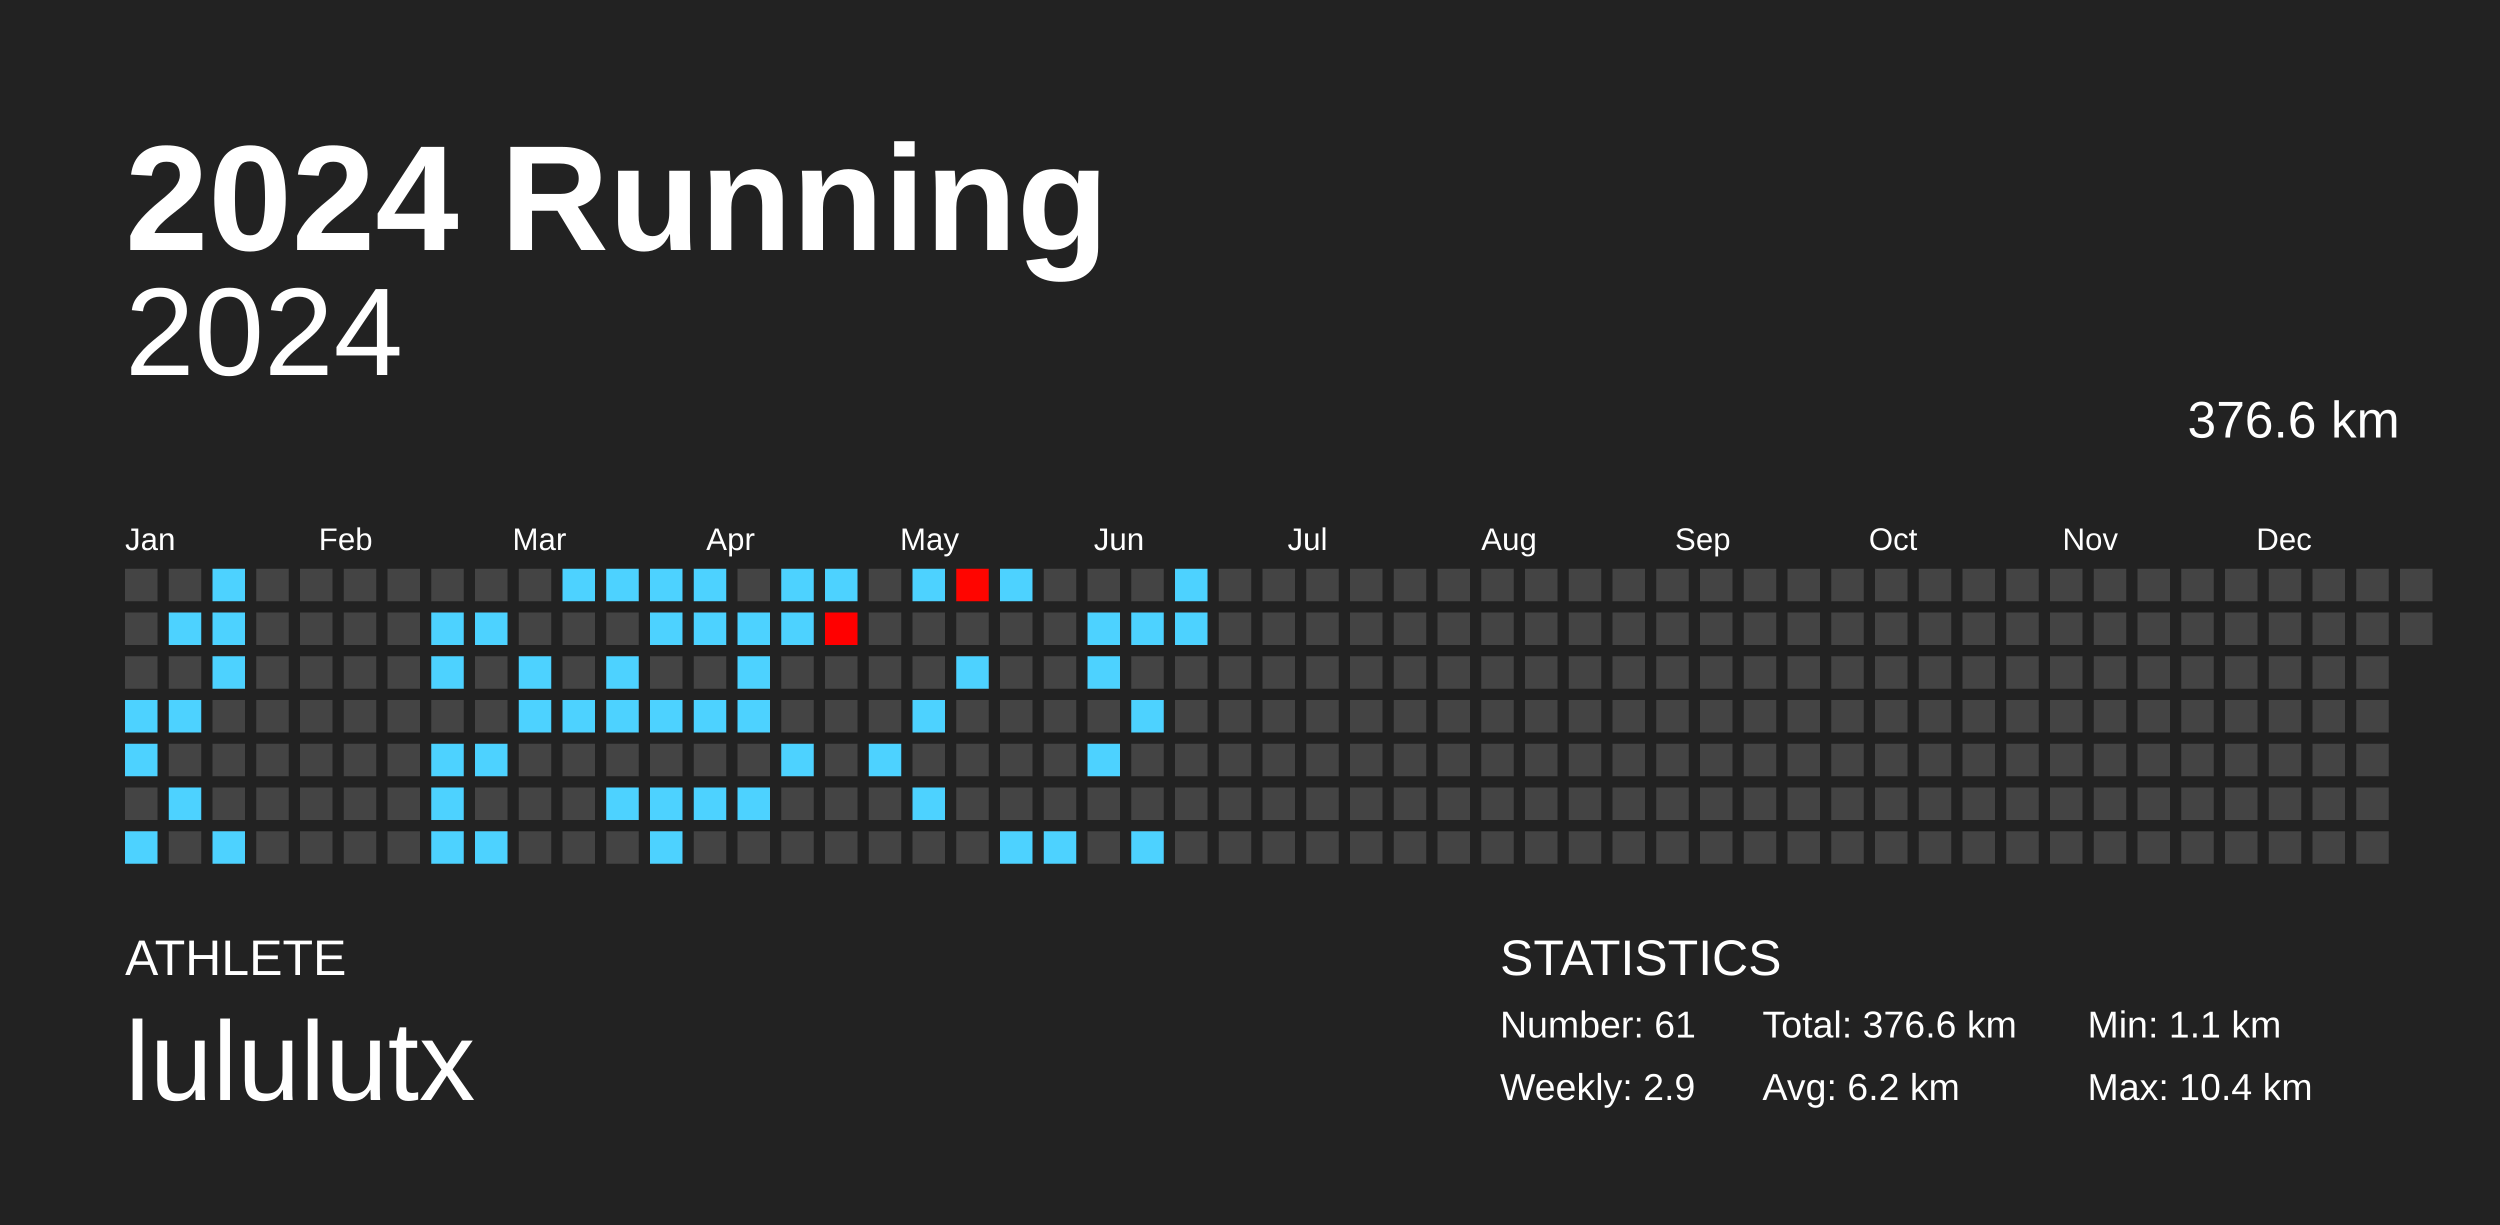
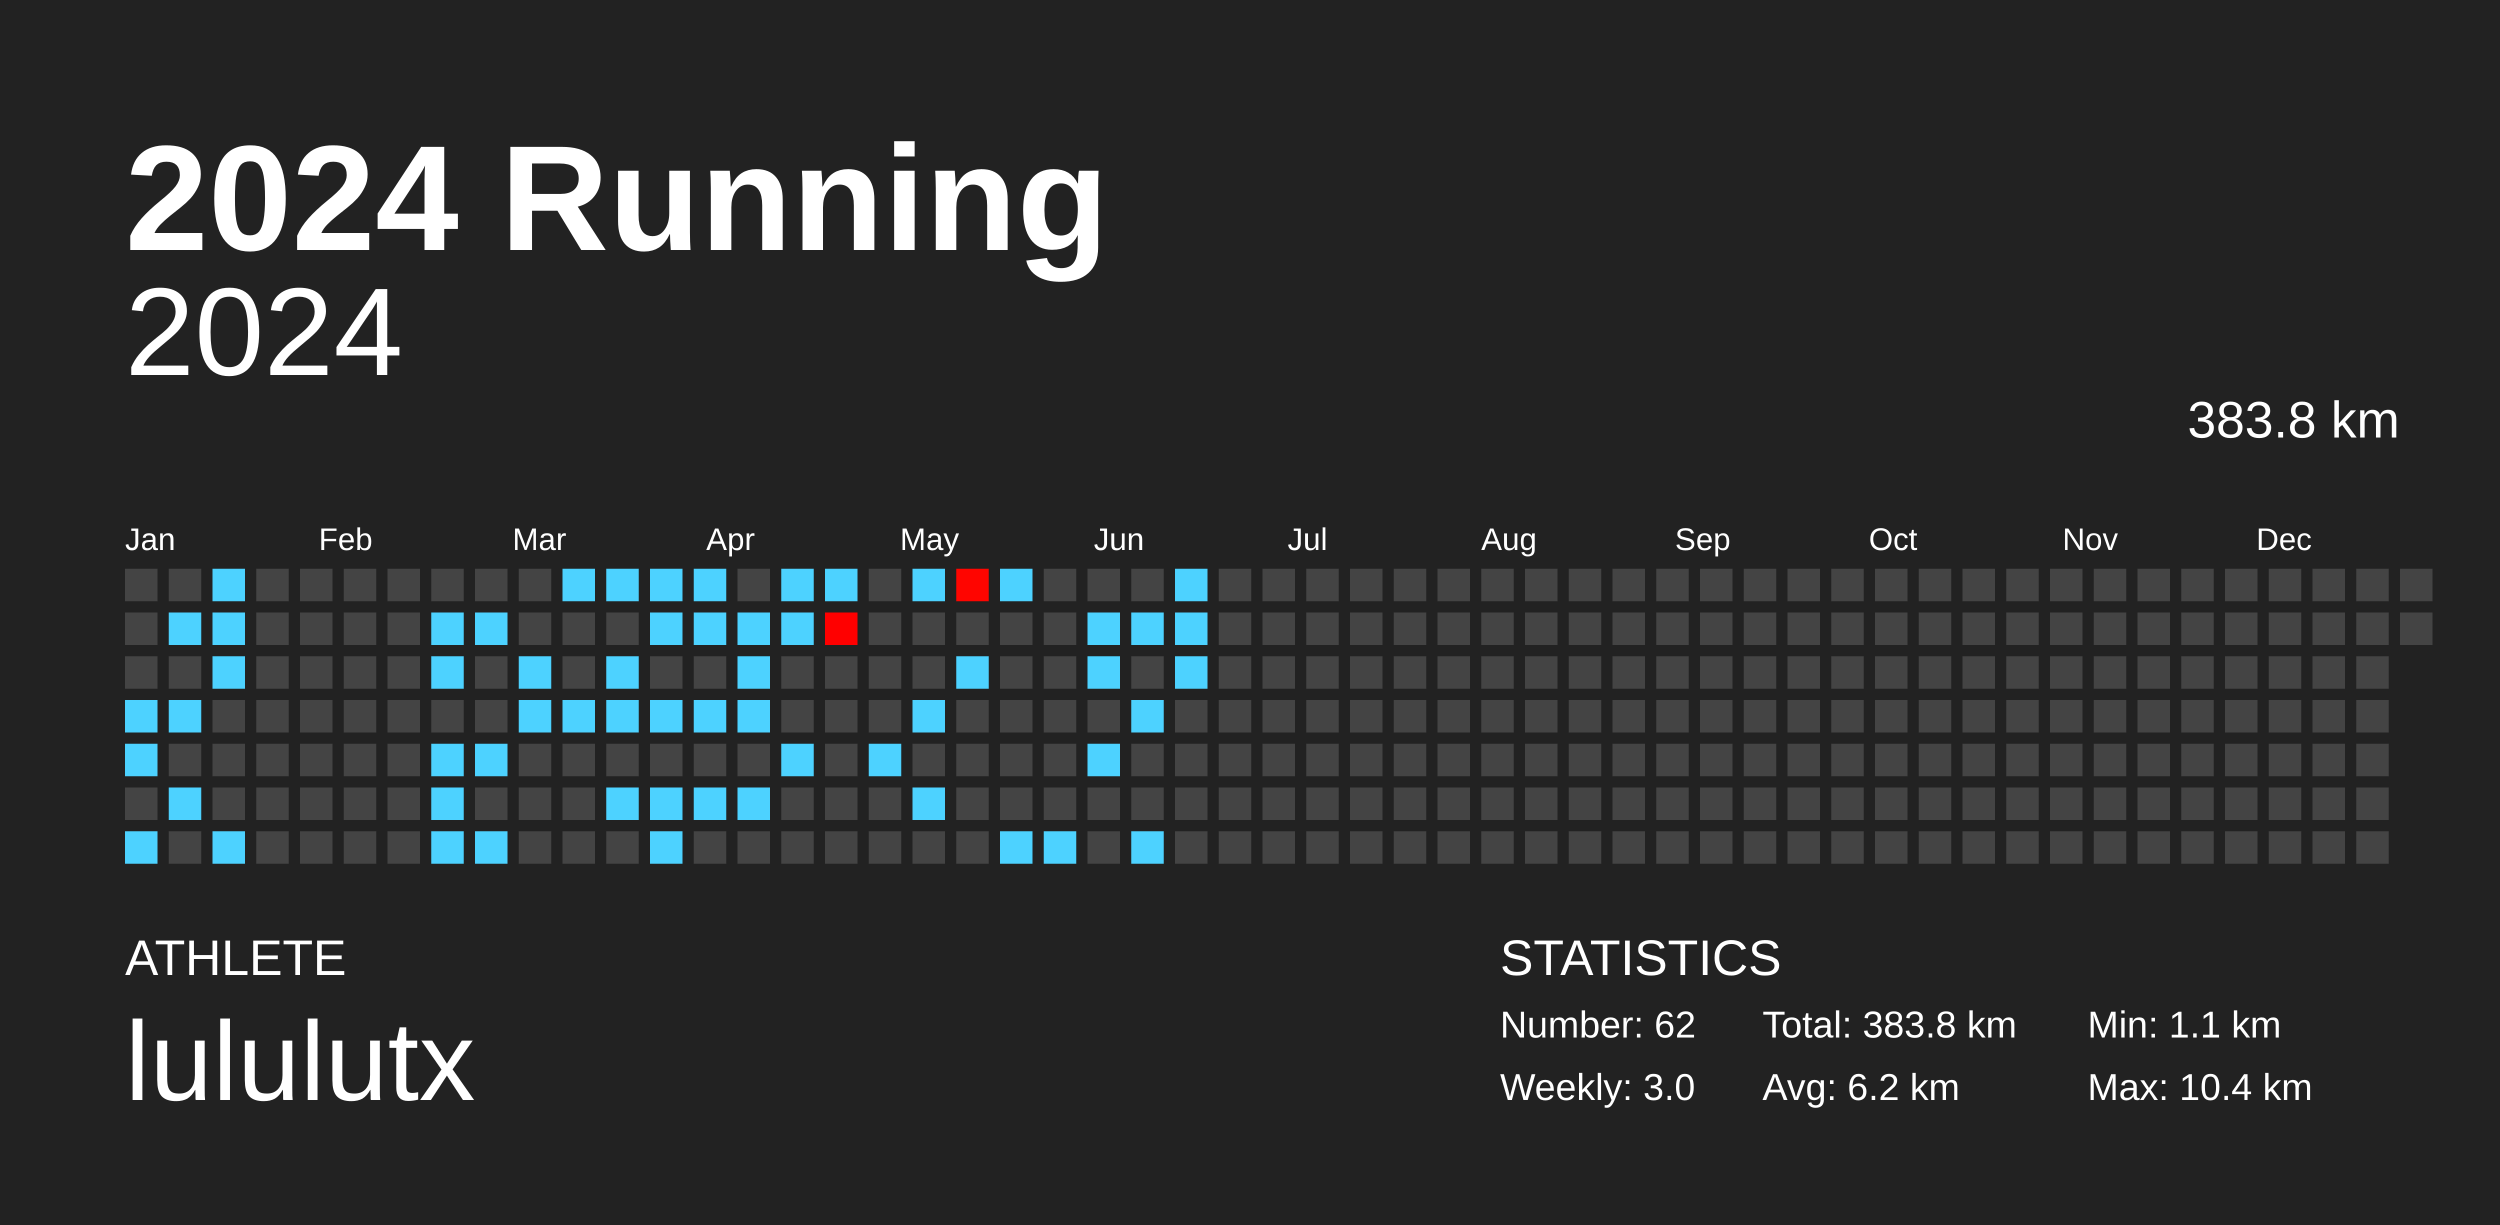
<svg xmlns="http://www.w3.org/2000/svg" baseProfile="full" height="98mm" version="1.1" viewBox="0,0,200,98" width="200mm">
  <defs />
  <rect fill="#222222" height="98" width="200" x="0" y="0" />
  <text fill="#FFFFFF" style="font-size:12px; font-family:Arial; font-weight:bold;" x="10" y="20">2024 Running</text>
  <text fill="#FFFFFF" style="font-size:4px; font-family:Arial" x="10" y="78">ATHLETE</text>
  <text fill="#FFFFFF" style="font-size:9px; font-family:Arial" x="10" y="88">lululutx</text>
  <text fill="#FFFFFF" style="font-size:4px; font-family:Arial" x="120" y="78">STATISTICS</text>
-   <text fill="#FFFFFF" style="font-size:3px; font-family:Arial" x="120" y="83">Number: 61</text>
-   <text fill="#FFFFFF" style="font-size:3px; font-family:Arial" x="120" y="88">Weekly: 2.9</text>
-   <text fill="#FFFFFF" style="font-size:3px; font-family:Arial" x="141" y="83">Total: 376.6 km</text>
+   <text fill="#FFFFFF" style="font-size:3px; font-family:Arial" x="120" y="83">Number: 62</text>
+   <text fill="#FFFFFF" style="font-size:3px; font-family:Arial" x="120" y="88">Weekly: 3.0</text>
+   <text fill="#FFFFFF" style="font-size:3px; font-family:Arial" x="141" y="83">Total: 383.8 km</text>
  <text fill="#FFFFFF" style="font-size:3px; font-family:Arial" x="141" y="88">Avg: 6.2 km</text>
  <text fill="#FFFFFF" style="font-size:3px; font-family:Arial" x="167" y="83">Min: 1.1 km</text>
  <text fill="#FFFFFF" style="font-size:3px; font-family:Arial" x="167" y="88">Max: 10.4 km</text>
  <text alignment-baseline="hanging" fill="#FFFFFF" style="font-size:10.0px; font-family:Arial;" x="10" y="30">2024</text>
-   <text alignment-baseline="hanging" fill="#FFFFFF" style="font-size:4.125px; font-family:Arial;" x="175" y="35">376.6 km</text>
+   <text alignment-baseline="hanging" fill="#FFFFFF" style="font-size:4.125px; font-family:Arial;" x="175" y="35">383.8 km</text>
  <text fill="#FFFFFF" style="font-size:2.5px; font-family:Arial" x="10.0" y="44">Jan</text>
  <text fill="#FFFFFF" style="font-size:2.5px; font-family:Arial" x="25.5" y="44">Feb</text>
  <text fill="#FFFFFF" style="font-size:2.5px; font-family:Arial" x="41.0" y="44">Mar</text>
  <text fill="#FFFFFF" style="font-size:2.5px; font-family:Arial" x="56.5" y="44">Apr</text>
  <text fill="#FFFFFF" style="font-size:2.5px; font-family:Arial" x="72.0" y="44">May</text>
  <text fill="#FFFFFF" style="font-size:2.5px; font-family:Arial" x="87.5" y="44">Jun</text>
  <text fill="#FFFFFF" style="font-size:2.5px; font-family:Arial" x="103.0" y="44">Jul</text>
  <text fill="#FFFFFF" style="font-size:2.5px; font-family:Arial" x="118.5" y="44">Aug</text>
  <text fill="#FFFFFF" style="font-size:2.5px; font-family:Arial" x="134.0" y="44">Sep</text>
  <text fill="#FFFFFF" style="font-size:2.5px; font-family:Arial" x="149.5" y="44">Oct</text>
  <text fill="#FFFFFF" style="font-size:2.5px; font-family:Arial" x="165.0" y="44">Nov</text>
  <text fill="#FFFFFF" style="font-size:2.5px; font-family:Arial" x="180.5" y="44">Dec</text>
  <rect fill="#444444" height="2.6" width="2.6" x="10.0" y="45.5" />
  <rect fill="#444444" height="2.6" width="2.6" x="10.0" y="49.0" />
  <rect fill="#444444" height="2.6" width="2.6" x="10.0" y="52.5" />
  <rect fill="#4dd2ff" height="2.6" width="2.6" x="10.0" y="56.0" />
  <rect fill="#4dd2ff" height="2.6" width="2.6" x="10.0" y="59.5" />
  <rect fill="#444444" height="2.6" width="2.6" x="10.0" y="63.0" />
  <rect fill="#4dd2ff" height="2.6" width="2.6" x="10.0" y="66.5" />
  <rect fill="#444444" height="2.6" width="2.6" x="13.5" y="45.5" />
  <rect fill="#4dd2ff" height="2.6" width="2.6" x="13.5" y="49.0" />
  <rect fill="#444444" height="2.6" width="2.6" x="13.5" y="52.5" />
  <rect fill="#4dd2ff" height="2.6" width="2.6" x="13.5" y="56.0" />
  <rect fill="#444444" height="2.6" width="2.6" x="13.5" y="59.5" />
  <rect fill="#4dd2ff" height="2.6" width="2.6" x="13.5" y="63.0" />
  <rect fill="#444444" height="2.6" width="2.6" x="13.5" y="66.5" />
  <rect fill="#4dd2ff" height="2.6" width="2.6" x="17.0" y="45.5" />
  <rect fill="#4dd2ff" height="2.6" width="2.6" x="17.0" y="49.0" />
  <rect fill="#4dd2ff" height="2.6" width="2.6" x="17.0" y="52.5" />
  <rect fill="#444444" height="2.6" width="2.6" x="17.0" y="56.0" />
  <rect fill="#444444" height="2.6" width="2.6" x="17.0" y="59.5" />
  <rect fill="#444444" height="2.6" width="2.6" x="17.0" y="63.0" />
  <rect fill="#4dd2ff" height="2.6" width="2.6" x="17.0" y="66.5" />
  <rect fill="#444444" height="2.6" width="2.6" x="20.5" y="45.5" />
  <rect fill="#444444" height="2.6" width="2.6" x="20.5" y="49.0" />
  <rect fill="#444444" height="2.6" width="2.6" x="20.5" y="52.5" />
  <rect fill="#444444" height="2.6" width="2.6" x="20.5" y="56.0" />
  <rect fill="#444444" height="2.6" width="2.6" x="20.5" y="59.5" />
  <rect fill="#444444" height="2.6" width="2.6" x="20.5" y="63.0" />
  <rect fill="#444444" height="2.6" width="2.6" x="20.5" y="66.5" />
  <rect fill="#444444" height="2.6" width="2.6" x="24.0" y="45.5" />
  <rect fill="#444444" height="2.6" width="2.6" x="24.0" y="49.0" />
  <rect fill="#444444" height="2.6" width="2.6" x="24.0" y="52.5" />
  <rect fill="#444444" height="2.6" width="2.6" x="24.0" y="56.0" />
  <rect fill="#444444" height="2.6" width="2.6" x="24.0" y="59.5" />
  <rect fill="#444444" height="2.6" width="2.6" x="24.0" y="63.0" />
  <rect fill="#444444" height="2.6" width="2.6" x="24.0" y="66.5" />
  <rect fill="#444444" height="2.6" width="2.6" x="27.5" y="45.5" />
  <rect fill="#444444" height="2.6" width="2.6" x="27.5" y="49.0" />
  <rect fill="#444444" height="2.6" width="2.6" x="27.5" y="52.5" />
  <rect fill="#444444" height="2.6" width="2.6" x="27.5" y="56.0" />
  <rect fill="#444444" height="2.6" width="2.6" x="27.5" y="59.5" />
  <rect fill="#444444" height="2.6" width="2.6" x="27.5" y="63.0" />
  <rect fill="#444444" height="2.6" width="2.6" x="27.5" y="66.5" />
  <rect fill="#444444" height="2.6" width="2.6" x="31.0" y="45.5" />
  <rect fill="#444444" height="2.6" width="2.6" x="31.0" y="49.0" />
  <rect fill="#444444" height="2.6" width="2.6" x="31.0" y="52.5" />
  <rect fill="#444444" height="2.6" width="2.6" x="31.0" y="56.0" />
  <rect fill="#444444" height="2.6" width="2.6" x="31.0" y="59.5" />
  <rect fill="#444444" height="2.6" width="2.6" x="31.0" y="63.0" />
  <rect fill="#444444" height="2.6" width="2.6" x="31.0" y="66.5" />
  <rect fill="#444444" height="2.6" width="2.6" x="34.5" y="45.5" />
  <rect fill="#4dd2ff" height="2.6" width="2.6" x="34.5" y="49.0" />
  <rect fill="#4dd2ff" height="2.6" width="2.6" x="34.5" y="52.5" />
  <rect fill="#444444" height="2.6" width="2.6" x="34.5" y="56.0" />
  <rect fill="#4dd2ff" height="2.6" width="2.6" x="34.5" y="59.5" />
  <rect fill="#4dd2ff" height="2.6" width="2.6" x="34.5" y="63.0" />
  <rect fill="#4dd2ff" height="2.6" width="2.6" x="34.5" y="66.5" />
  <rect fill="#444444" height="2.6" width="2.6" x="38.0" y="45.5" />
  <rect fill="#4dd2ff" height="2.6" width="2.6" x="38.0" y="49.0" />
  <rect fill="#444444" height="2.6" width="2.6" x="38.0" y="52.5" />
  <rect fill="#444444" height="2.6" width="2.6" x="38.0" y="56.0" />
  <rect fill="#4dd2ff" height="2.6" width="2.6" x="38.0" y="59.5" />
  <rect fill="#444444" height="2.6" width="2.6" x="38.0" y="63.0" />
  <rect fill="#4dd2ff" height="2.6" width="2.6" x="38.0" y="66.5" />
  <rect fill="#444444" height="2.6" width="2.6" x="41.5" y="45.5" />
  <rect fill="#444444" height="2.6" width="2.6" x="41.5" y="49.0" />
  <rect fill="#4dd2ff" height="2.6" width="2.6" x="41.5" y="52.5" />
  <rect fill="#4dd2ff" height="2.6" width="2.6" x="41.5" y="56.0" />
  <rect fill="#444444" height="2.6" width="2.6" x="41.5" y="59.5" />
  <rect fill="#444444" height="2.6" width="2.6" x="41.5" y="63.0" />
  <rect fill="#444444" height="2.6" width="2.6" x="41.5" y="66.5" />
  <rect fill="#4dd2ff" height="2.6" width="2.6" x="45.0" y="45.5" />
  <rect fill="#444444" height="2.6" width="2.6" x="45.0" y="49.0" />
  <rect fill="#444444" height="2.6" width="2.6" x="45.0" y="52.5" />
  <rect fill="#4dd2ff" height="2.6" width="2.6" x="45.0" y="56.0" />
  <rect fill="#444444" height="2.6" width="2.6" x="45.0" y="59.5" />
  <rect fill="#444444" height="2.6" width="2.6" x="45.0" y="63.0" />
  <rect fill="#444444" height="2.6" width="2.6" x="45.0" y="66.5" />
  <rect fill="#4dd2ff" height="2.6" width="2.6" x="48.5" y="45.5" />
  <rect fill="#444444" height="2.6" width="2.6" x="48.5" y="49.0" />
  <rect fill="#4dd2ff" height="2.6" width="2.6" x="48.5" y="52.5" />
  <rect fill="#4dd2ff" height="2.6" width="2.6" x="48.5" y="56.0" />
  <rect fill="#444444" height="2.6" width="2.6" x="48.5" y="59.5" />
  <rect fill="#4dd2ff" height="2.6" width="2.6" x="48.5" y="63.0" />
  <rect fill="#444444" height="2.6" width="2.6" x="48.5" y="66.5" />
  <rect fill="#4dd2ff" height="2.6" width="2.6" x="52.0" y="45.5" />
  <rect fill="#4dd2ff" height="2.6" width="2.6" x="52.0" y="49.0" />
  <rect fill="#444444" height="2.6" width="2.6" x="52.0" y="52.5" />
  <rect fill="#4dd2ff" height="2.6" width="2.6" x="52.0" y="56.0" />
  <rect fill="#444444" height="2.6" width="2.6" x="52.0" y="59.5" />
  <rect fill="#4dd2ff" height="2.6" width="2.6" x="52.0" y="63.0" />
  <rect fill="#4dd2ff" height="2.6" width="2.6" x="52.0" y="66.5" />
  <rect fill="#4dd2ff" height="2.6" width="2.6" x="55.5" y="45.5" />
  <rect fill="#4dd2ff" height="2.6" width="2.6" x="55.5" y="49.0" />
  <rect fill="#444444" height="2.6" width="2.6" x="55.5" y="52.5" />
  <rect fill="#4dd2ff" height="2.6" width="2.6" x="55.5" y="56.0" />
  <rect fill="#444444" height="2.6" width="2.6" x="55.5" y="59.5" />
  <rect fill="#4dd2ff" height="2.6" width="2.6" x="55.5" y="63.0" />
  <rect fill="#444444" height="2.6" width="2.6" x="55.5" y="66.5" />
  <rect fill="#444444" height="2.6" width="2.6" x="59.0" y="45.5" />
  <rect fill="#4dd2ff" height="2.6" width="2.6" x="59.0" y="49.0" />
  <rect fill="#4dd2ff" height="2.6" width="2.6" x="59.0" y="52.5" />
  <rect fill="#4dd2ff" height="2.6" width="2.6" x="59.0" y="56.0" />
  <rect fill="#444444" height="2.6" width="2.6" x="59.0" y="59.5" />
  <rect fill="#4dd2ff" height="2.6" width="2.6" x="59.0" y="63.0" />
  <rect fill="#444444" height="2.6" width="2.6" x="59.0" y="66.5" />
  <rect fill="#4dd2ff" height="2.6" width="2.6" x="62.5" y="45.5" />
  <rect fill="#4dd2ff" height="2.6" width="2.6" x="62.5" y="49.0" />
  <rect fill="#444444" height="2.6" width="2.6" x="62.5" y="52.5" />
  <rect fill="#444444" height="2.6" width="2.6" x="62.5" y="56.0" />
  <rect fill="#4dd2ff" height="2.6" width="2.6" x="62.5" y="59.5" />
  <rect fill="#444444" height="2.6" width="2.6" x="62.5" y="63.0" />
  <rect fill="#444444" height="2.6" width="2.6" x="62.5" y="66.5" />
  <rect fill="#4dd2ff" height="2.6" width="2.6" x="66.0" y="45.5" />
  <rect fill="#ff0000" height="2.6" width="2.6" x="66.0" y="49.0" />
  <rect fill="#444444" height="2.6" width="2.6" x="66.0" y="52.5" />
  <rect fill="#444444" height="2.6" width="2.6" x="66.0" y="56.0" />
  <rect fill="#444444" height="2.6" width="2.6" x="66.0" y="59.5" />
  <rect fill="#444444" height="2.6" width="2.6" x="66.0" y="63.0" />
  <rect fill="#444444" height="2.6" width="2.6" x="66.0" y="66.5" />
  <rect fill="#444444" height="2.6" width="2.6" x="69.5" y="45.5" />
  <rect fill="#444444" height="2.6" width="2.6" x="69.5" y="49.0" />
  <rect fill="#444444" height="2.6" width="2.6" x="69.5" y="52.5" />
  <rect fill="#444444" height="2.6" width="2.6" x="69.5" y="56.0" />
  <rect fill="#4dd2ff" height="2.6" width="2.6" x="69.5" y="59.5" />
  <rect fill="#444444" height="2.6" width="2.6" x="69.5" y="63.0" />
  <rect fill="#444444" height="2.6" width="2.6" x="69.5" y="66.5" />
  <rect fill="#4dd2ff" height="2.6" width="2.6" x="73.0" y="45.5" />
  <rect fill="#444444" height="2.6" width="2.6" x="73.0" y="49.0" />
  <rect fill="#444444" height="2.6" width="2.6" x="73.0" y="52.5" />
  <rect fill="#4dd2ff" height="2.6" width="2.6" x="73.0" y="56.0" />
  <rect fill="#444444" height="2.6" width="2.6" x="73.0" y="59.5" />
  <rect fill="#4dd2ff" height="2.6" width="2.6" x="73.0" y="63.0" />
  <rect fill="#444444" height="2.6" width="2.6" x="73.0" y="66.5" />
  <rect fill="#ff0500" height="2.6" width="2.6" x="76.5" y="45.5" />
  <rect fill="#444444" height="2.6" width="2.6" x="76.5" y="49.0" />
  <rect fill="#4dd2ff" height="2.6" width="2.6" x="76.5" y="52.5" />
  <rect fill="#444444" height="2.6" width="2.6" x="76.5" y="56.0" />
  <rect fill="#444444" height="2.6" width="2.6" x="76.5" y="59.5" />
  <rect fill="#444444" height="2.6" width="2.6" x="76.5" y="63.0" />
  <rect fill="#444444" height="2.6" width="2.6" x="76.5" y="66.5" />
  <rect fill="#4dd2ff" height="2.6" width="2.6" x="80.0" y="45.5" />
  <rect fill="#444444" height="2.6" width="2.6" x="80.0" y="49.0" />
  <rect fill="#444444" height="2.6" width="2.6" x="80.0" y="52.5" />
  <rect fill="#444444" height="2.6" width="2.6" x="80.0" y="56.0" />
  <rect fill="#444444" height="2.6" width="2.6" x="80.0" y="59.5" />
  <rect fill="#444444" height="2.6" width="2.6" x="80.0" y="63.0" />
  <rect fill="#4dd2ff" height="2.6" width="2.6" x="80.0" y="66.5" />
  <rect fill="#444444" height="2.6" width="2.6" x="83.5" y="45.5" />
  <rect fill="#444444" height="2.6" width="2.6" x="83.5" y="49.0" />
  <rect fill="#444444" height="2.6" width="2.6" x="83.5" y="52.5" />
  <rect fill="#444444" height="2.6" width="2.6" x="83.5" y="56.0" />
  <rect fill="#444444" height="2.6" width="2.6" x="83.5" y="59.5" />
  <rect fill="#444444" height="2.6" width="2.6" x="83.5" y="63.0" />
  <rect fill="#4dd2ff" height="2.6" width="2.6" x="83.5" y="66.5" />
  <rect fill="#444444" height="2.6" width="2.6" x="87.0" y="45.5" />
  <rect fill="#4dd2ff" height="2.6" width="2.6" x="87.0" y="49.0" />
  <rect fill="#4dd2ff" height="2.6" width="2.6" x="87.0" y="52.5" />
  <rect fill="#444444" height="2.6" width="2.6" x="87.0" y="56.0" />
  <rect fill="#4dd2ff" height="2.6" width="2.6" x="87.0" y="59.5" />
  <rect fill="#444444" height="2.6" width="2.6" x="87.0" y="63.0" />
  <rect fill="#444444" height="2.6" width="2.6" x="87.0" y="66.5" />
  <rect fill="#444444" height="2.6" width="2.6" x="90.5" y="45.5" />
  <rect fill="#4dd2ff" height="2.6" width="2.6" x="90.5" y="49.0" />
  <rect fill="#444444" height="2.6" width="2.6" x="90.5" y="52.5" />
  <rect fill="#4dd2ff" height="2.6" width="2.6" x="90.5" y="56.0" />
  <rect fill="#444444" height="2.6" width="2.6" x="90.5" y="59.5" />
  <rect fill="#444444" height="2.6" width="2.6" x="90.5" y="63.0" />
  <rect fill="#4dd2ff" height="2.6" width="2.6" x="90.5" y="66.5" />
  <rect fill="#4dd2ff" height="2.6" width="2.6" x="94.0" y="45.5" />
  <rect fill="#4dd2ff" height="2.6" width="2.6" x="94.0" y="49.0" />
-   <rect fill="#444444" height="2.6" width="2.6" x="94.0" y="52.5" />
+   <rect fill="#4dd2ff" height="2.6" width="2.6" x="94.0" y="52.5" />
  <rect fill="#444444" height="2.6" width="2.6" x="94.0" y="56.0" />
  <rect fill="#444444" height="2.6" width="2.6" x="94.0" y="59.5" />
  <rect fill="#444444" height="2.6" width="2.6" x="94.0" y="63.0" />
  <rect fill="#444444" height="2.6" width="2.6" x="94.0" y="66.5" />
  <rect fill="#444444" height="2.6" width="2.6" x="97.5" y="45.5" />
  <rect fill="#444444" height="2.6" width="2.6" x="97.5" y="49.0" />
  <rect fill="#444444" height="2.6" width="2.6" x="97.5" y="52.5" />
  <rect fill="#444444" height="2.6" width="2.6" x="97.5" y="56.0" />
  <rect fill="#444444" height="2.6" width="2.6" x="97.5" y="59.5" />
  <rect fill="#444444" height="2.6" width="2.6" x="97.5" y="63.0" />
  <rect fill="#444444" height="2.6" width="2.6" x="97.5" y="66.5" />
  <rect fill="#444444" height="2.6" width="2.6" x="101.0" y="45.5" />
  <rect fill="#444444" height="2.6" width="2.6" x="101.0" y="49.0" />
  <rect fill="#444444" height="2.6" width="2.6" x="101.0" y="52.5" />
  <rect fill="#444444" height="2.6" width="2.6" x="101.0" y="56.0" />
  <rect fill="#444444" height="2.6" width="2.6" x="101.0" y="59.5" />
  <rect fill="#444444" height="2.6" width="2.6" x="101.0" y="63.0" />
  <rect fill="#444444" height="2.6" width="2.6" x="101.0" y="66.5" />
  <rect fill="#444444" height="2.6" width="2.6" x="104.5" y="45.5" />
  <rect fill="#444444" height="2.6" width="2.6" x="104.5" y="49.0" />
  <rect fill="#444444" height="2.6" width="2.6" x="104.5" y="52.5" />
  <rect fill="#444444" height="2.6" width="2.6" x="104.5" y="56.0" />
  <rect fill="#444444" height="2.6" width="2.6" x="104.5" y="59.5" />
  <rect fill="#444444" height="2.6" width="2.6" x="104.5" y="63.0" />
  <rect fill="#444444" height="2.6" width="2.6" x="104.5" y="66.5" />
  <rect fill="#444444" height="2.6" width="2.6" x="108.0" y="45.5" />
  <rect fill="#444444" height="2.6" width="2.6" x="108.0" y="49.0" />
  <rect fill="#444444" height="2.6" width="2.6" x="108.0" y="52.5" />
  <rect fill="#444444" height="2.6" width="2.6" x="108.0" y="56.0" />
  <rect fill="#444444" height="2.6" width="2.6" x="108.0" y="59.5" />
  <rect fill="#444444" height="2.6" width="2.6" x="108.0" y="63.0" />
  <rect fill="#444444" height="2.6" width="2.6" x="108.0" y="66.5" />
  <rect fill="#444444" height="2.6" width="2.6" x="111.5" y="45.5" />
  <rect fill="#444444" height="2.6" width="2.6" x="111.5" y="49.0" />
  <rect fill="#444444" height="2.6" width="2.6" x="111.5" y="52.5" />
  <rect fill="#444444" height="2.6" width="2.6" x="111.5" y="56.0" />
  <rect fill="#444444" height="2.6" width="2.6" x="111.5" y="59.5" />
  <rect fill="#444444" height="2.6" width="2.6" x="111.5" y="63.0" />
  <rect fill="#444444" height="2.6" width="2.6" x="111.5" y="66.5" />
  <rect fill="#444444" height="2.6" width="2.6" x="115.0" y="45.5" />
  <rect fill="#444444" height="2.6" width="2.6" x="115.0" y="49.0" />
  <rect fill="#444444" height="2.6" width="2.6" x="115.0" y="52.5" />
  <rect fill="#444444" height="2.6" width="2.6" x="115.0" y="56.0" />
  <rect fill="#444444" height="2.6" width="2.6" x="115.0" y="59.5" />
  <rect fill="#444444" height="2.6" width="2.6" x="115.0" y="63.0" />
  <rect fill="#444444" height="2.6" width="2.6" x="115.0" y="66.5" />
  <rect fill="#444444" height="2.6" width="2.6" x="118.5" y="45.5" />
  <rect fill="#444444" height="2.6" width="2.6" x="118.5" y="49.0" />
  <rect fill="#444444" height="2.6" width="2.6" x="118.5" y="52.5" />
  <rect fill="#444444" height="2.6" width="2.6" x="118.5" y="56.0" />
  <rect fill="#444444" height="2.6" width="2.6" x="118.5" y="59.5" />
  <rect fill="#444444" height="2.6" width="2.6" x="118.5" y="63.0" />
  <rect fill="#444444" height="2.6" width="2.6" x="118.5" y="66.5" />
  <rect fill="#444444" height="2.6" width="2.6" x="122.0" y="45.5" />
  <rect fill="#444444" height="2.6" width="2.6" x="122.0" y="49.0" />
  <rect fill="#444444" height="2.6" width="2.6" x="122.0" y="52.5" />
  <rect fill="#444444" height="2.6" width="2.6" x="122.0" y="56.0" />
  <rect fill="#444444" height="2.6" width="2.6" x="122.0" y="59.5" />
  <rect fill="#444444" height="2.6" width="2.6" x="122.0" y="63.0" />
  <rect fill="#444444" height="2.6" width="2.6" x="122.0" y="66.5" />
  <rect fill="#444444" height="2.6" width="2.6" x="125.5" y="45.5" />
  <rect fill="#444444" height="2.6" width="2.6" x="125.5" y="49.0" />
  <rect fill="#444444" height="2.6" width="2.6" x="125.5" y="52.5" />
  <rect fill="#444444" height="2.6" width="2.6" x="125.5" y="56.0" />
  <rect fill="#444444" height="2.6" width="2.6" x="125.5" y="59.5" />
  <rect fill="#444444" height="2.6" width="2.6" x="125.5" y="63.0" />
  <rect fill="#444444" height="2.6" width="2.6" x="125.5" y="66.5" />
  <rect fill="#444444" height="2.6" width="2.6" x="129.0" y="45.5" />
  <rect fill="#444444" height="2.6" width="2.6" x="129.0" y="49.0" />
  <rect fill="#444444" height="2.6" width="2.6" x="129.0" y="52.5" />
  <rect fill="#444444" height="2.6" width="2.6" x="129.0" y="56.0" />
  <rect fill="#444444" height="2.6" width="2.6" x="129.0" y="59.5" />
  <rect fill="#444444" height="2.6" width="2.6" x="129.0" y="63.0" />
  <rect fill="#444444" height="2.6" width="2.6" x="129.0" y="66.5" />
  <rect fill="#444444" height="2.6" width="2.6" x="132.5" y="45.5" />
  <rect fill="#444444" height="2.6" width="2.6" x="132.5" y="49.0" />
  <rect fill="#444444" height="2.6" width="2.6" x="132.5" y="52.5" />
  <rect fill="#444444" height="2.6" width="2.6" x="132.5" y="56.0" />
  <rect fill="#444444" height="2.6" width="2.6" x="132.5" y="59.5" />
  <rect fill="#444444" height="2.6" width="2.6" x="132.5" y="63.0" />
  <rect fill="#444444" height="2.6" width="2.6" x="132.5" y="66.5" />
  <rect fill="#444444" height="2.6" width="2.6" x="136.0" y="45.5" />
  <rect fill="#444444" height="2.6" width="2.6" x="136.0" y="49.0" />
  <rect fill="#444444" height="2.6" width="2.6" x="136.0" y="52.5" />
  <rect fill="#444444" height="2.6" width="2.6" x="136.0" y="56.0" />
  <rect fill="#444444" height="2.6" width="2.6" x="136.0" y="59.5" />
  <rect fill="#444444" height="2.6" width="2.6" x="136.0" y="63.0" />
  <rect fill="#444444" height="2.6" width="2.6" x="136.0" y="66.5" />
  <rect fill="#444444" height="2.6" width="2.6" x="139.5" y="45.5" />
  <rect fill="#444444" height="2.6" width="2.6" x="139.5" y="49.0" />
  <rect fill="#444444" height="2.6" width="2.6" x="139.5" y="52.5" />
  <rect fill="#444444" height="2.6" width="2.6" x="139.5" y="56.0" />
  <rect fill="#444444" height="2.6" width="2.6" x="139.5" y="59.5" />
  <rect fill="#444444" height="2.6" width="2.6" x="139.5" y="63.0" />
  <rect fill="#444444" height="2.6" width="2.6" x="139.5" y="66.5" />
  <rect fill="#444444" height="2.6" width="2.6" x="143.0" y="45.5" />
  <rect fill="#444444" height="2.6" width="2.6" x="143.0" y="49.0" />
  <rect fill="#444444" height="2.6" width="2.6" x="143.0" y="52.5" />
  <rect fill="#444444" height="2.6" width="2.6" x="143.0" y="56.0" />
  <rect fill="#444444" height="2.6" width="2.6" x="143.0" y="59.5" />
  <rect fill="#444444" height="2.6" width="2.6" x="143.0" y="63.0" />
  <rect fill="#444444" height="2.6" width="2.6" x="143.0" y="66.5" />
  <rect fill="#444444" height="2.6" width="2.6" x="146.5" y="45.5" />
  <rect fill="#444444" height="2.6" width="2.6" x="146.5" y="49.0" />
  <rect fill="#444444" height="2.6" width="2.6" x="146.5" y="52.5" />
  <rect fill="#444444" height="2.6" width="2.6" x="146.5" y="56.0" />
  <rect fill="#444444" height="2.6" width="2.6" x="146.5" y="59.5" />
  <rect fill="#444444" height="2.6" width="2.6" x="146.5" y="63.0" />
  <rect fill="#444444" height="2.6" width="2.6" x="146.5" y="66.5" />
  <rect fill="#444444" height="2.6" width="2.6" x="150.0" y="45.5" />
  <rect fill="#444444" height="2.6" width="2.6" x="150.0" y="49.0" />
  <rect fill="#444444" height="2.6" width="2.6" x="150.0" y="52.5" />
  <rect fill="#444444" height="2.6" width="2.6" x="150.0" y="56.0" />
  <rect fill="#444444" height="2.6" width="2.6" x="150.0" y="59.5" />
  <rect fill="#444444" height="2.6" width="2.6" x="150.0" y="63.0" />
  <rect fill="#444444" height="2.6" width="2.6" x="150.0" y="66.5" />
  <rect fill="#444444" height="2.6" width="2.6" x="153.5" y="45.5" />
  <rect fill="#444444" height="2.6" width="2.6" x="153.5" y="49.0" />
  <rect fill="#444444" height="2.6" width="2.6" x="153.5" y="52.5" />
  <rect fill="#444444" height="2.6" width="2.6" x="153.5" y="56.0" />
  <rect fill="#444444" height="2.6" width="2.6" x="153.5" y="59.5" />
  <rect fill="#444444" height="2.6" width="2.6" x="153.5" y="63.0" />
  <rect fill="#444444" height="2.6" width="2.6" x="153.5" y="66.5" />
  <rect fill="#444444" height="2.6" width="2.6" x="157.0" y="45.5" />
  <rect fill="#444444" height="2.6" width="2.6" x="157.0" y="49.0" />
  <rect fill="#444444" height="2.6" width="2.6" x="157.0" y="52.5" />
  <rect fill="#444444" height="2.6" width="2.6" x="157.0" y="56.0" />
  <rect fill="#444444" height="2.6" width="2.6" x="157.0" y="59.5" />
  <rect fill="#444444" height="2.6" width="2.6" x="157.0" y="63.0" />
  <rect fill="#444444" height="2.6" width="2.6" x="157.0" y="66.5" />
  <rect fill="#444444" height="2.6" width="2.6" x="160.5" y="45.5" />
  <rect fill="#444444" height="2.6" width="2.6" x="160.5" y="49.0" />
  <rect fill="#444444" height="2.6" width="2.6" x="160.5" y="52.5" />
  <rect fill="#444444" height="2.6" width="2.6" x="160.5" y="56.0" />
  <rect fill="#444444" height="2.6" width="2.6" x="160.5" y="59.5" />
  <rect fill="#444444" height="2.6" width="2.6" x="160.5" y="63.0" />
  <rect fill="#444444" height="2.6" width="2.6" x="160.5" y="66.5" />
  <rect fill="#444444" height="2.6" width="2.6" x="164.0" y="45.5" />
  <rect fill="#444444" height="2.6" width="2.6" x="164.0" y="49.0" />
  <rect fill="#444444" height="2.6" width="2.6" x="164.0" y="52.5" />
  <rect fill="#444444" height="2.6" width="2.6" x="164.0" y="56.0" />
  <rect fill="#444444" height="2.6" width="2.6" x="164.0" y="59.5" />
  <rect fill="#444444" height="2.6" width="2.6" x="164.0" y="63.0" />
  <rect fill="#444444" height="2.6" width="2.6" x="164.0" y="66.5" />
  <rect fill="#444444" height="2.6" width="2.6" x="167.5" y="45.5" />
  <rect fill="#444444" height="2.6" width="2.6" x="167.5" y="49.0" />
  <rect fill="#444444" height="2.6" width="2.6" x="167.5" y="52.5" />
  <rect fill="#444444" height="2.6" width="2.6" x="167.5" y="56.0" />
  <rect fill="#444444" height="2.6" width="2.6" x="167.5" y="59.5" />
  <rect fill="#444444" height="2.6" width="2.6" x="167.5" y="63.0" />
  <rect fill="#444444" height="2.6" width="2.6" x="167.5" y="66.5" />
  <rect fill="#444444" height="2.6" width="2.6" x="171.0" y="45.5" />
  <rect fill="#444444" height="2.6" width="2.6" x="171.0" y="49.0" />
  <rect fill="#444444" height="2.6" width="2.6" x="171.0" y="52.5" />
  <rect fill="#444444" height="2.6" width="2.6" x="171.0" y="56.0" />
  <rect fill="#444444" height="2.6" width="2.6" x="171.0" y="59.5" />
  <rect fill="#444444" height="2.6" width="2.6" x="171.0" y="63.0" />
  <rect fill="#444444" height="2.6" width="2.6" x="171.0" y="66.5" />
  <rect fill="#444444" height="2.6" width="2.6" x="174.5" y="45.5" />
  <rect fill="#444444" height="2.6" width="2.6" x="174.5" y="49.0" />
  <rect fill="#444444" height="2.6" width="2.6" x="174.5" y="52.5" />
  <rect fill="#444444" height="2.6" width="2.6" x="174.5" y="56.0" />
  <rect fill="#444444" height="2.6" width="2.6" x="174.5" y="59.5" />
  <rect fill="#444444" height="2.6" width="2.6" x="174.5" y="63.0" />
  <rect fill="#444444" height="2.6" width="2.6" x="174.5" y="66.5" />
  <rect fill="#444444" height="2.6" width="2.6" x="178.0" y="45.5" />
  <rect fill="#444444" height="2.6" width="2.6" x="178.0" y="49.0" />
  <rect fill="#444444" height="2.6" width="2.6" x="178.0" y="52.5" />
  <rect fill="#444444" height="2.6" width="2.6" x="178.0" y="56.0" />
  <rect fill="#444444" height="2.6" width="2.6" x="178.0" y="59.5" />
  <rect fill="#444444" height="2.6" width="2.6" x="178.0" y="63.0" />
  <rect fill="#444444" height="2.6" width="2.6" x="178.0" y="66.5" />
  <rect fill="#444444" height="2.6" width="2.6" x="181.5" y="45.5" />
  <rect fill="#444444" height="2.6" width="2.6" x="181.5" y="49.0" />
  <rect fill="#444444" height="2.6" width="2.6" x="181.5" y="52.5" />
  <rect fill="#444444" height="2.6" width="2.6" x="181.5" y="56.0" />
  <rect fill="#444444" height="2.6" width="2.6" x="181.5" y="59.5" />
  <rect fill="#444444" height="2.6" width="2.6" x="181.5" y="63.0" />
  <rect fill="#444444" height="2.6" width="2.6" x="181.5" y="66.5" />
  <rect fill="#444444" height="2.6" width="2.6" x="185.0" y="45.5" />
  <rect fill="#444444" height="2.6" width="2.6" x="185.0" y="49.0" />
  <rect fill="#444444" height="2.6" width="2.6" x="185.0" y="52.5" />
  <rect fill="#444444" height="2.6" width="2.6" x="185.0" y="56.0" />
  <rect fill="#444444" height="2.6" width="2.6" x="185.0" y="59.5" />
  <rect fill="#444444" height="2.6" width="2.6" x="185.0" y="63.0" />
  <rect fill="#444444" height="2.6" width="2.6" x="185.0" y="66.5" />
  <rect fill="#444444" height="2.6" width="2.6" x="188.5" y="45.5" />
  <rect fill="#444444" height="2.6" width="2.6" x="188.5" y="49.0" />
  <rect fill="#444444" height="2.6" width="2.6" x="188.5" y="52.5" />
  <rect fill="#444444" height="2.6" width="2.6" x="188.5" y="56.0" />
  <rect fill="#444444" height="2.6" width="2.6" x="188.5" y="59.5" />
  <rect fill="#444444" height="2.6" width="2.6" x="188.5" y="63.0" />
  <rect fill="#444444" height="2.6" width="2.6" x="188.5" y="66.5" />
  <rect fill="#444444" height="2.6" width="2.6" x="192.0" y="45.5" />
  <rect fill="#444444" height="2.6" width="2.6" x="192.0" y="49.0" />
</svg>
